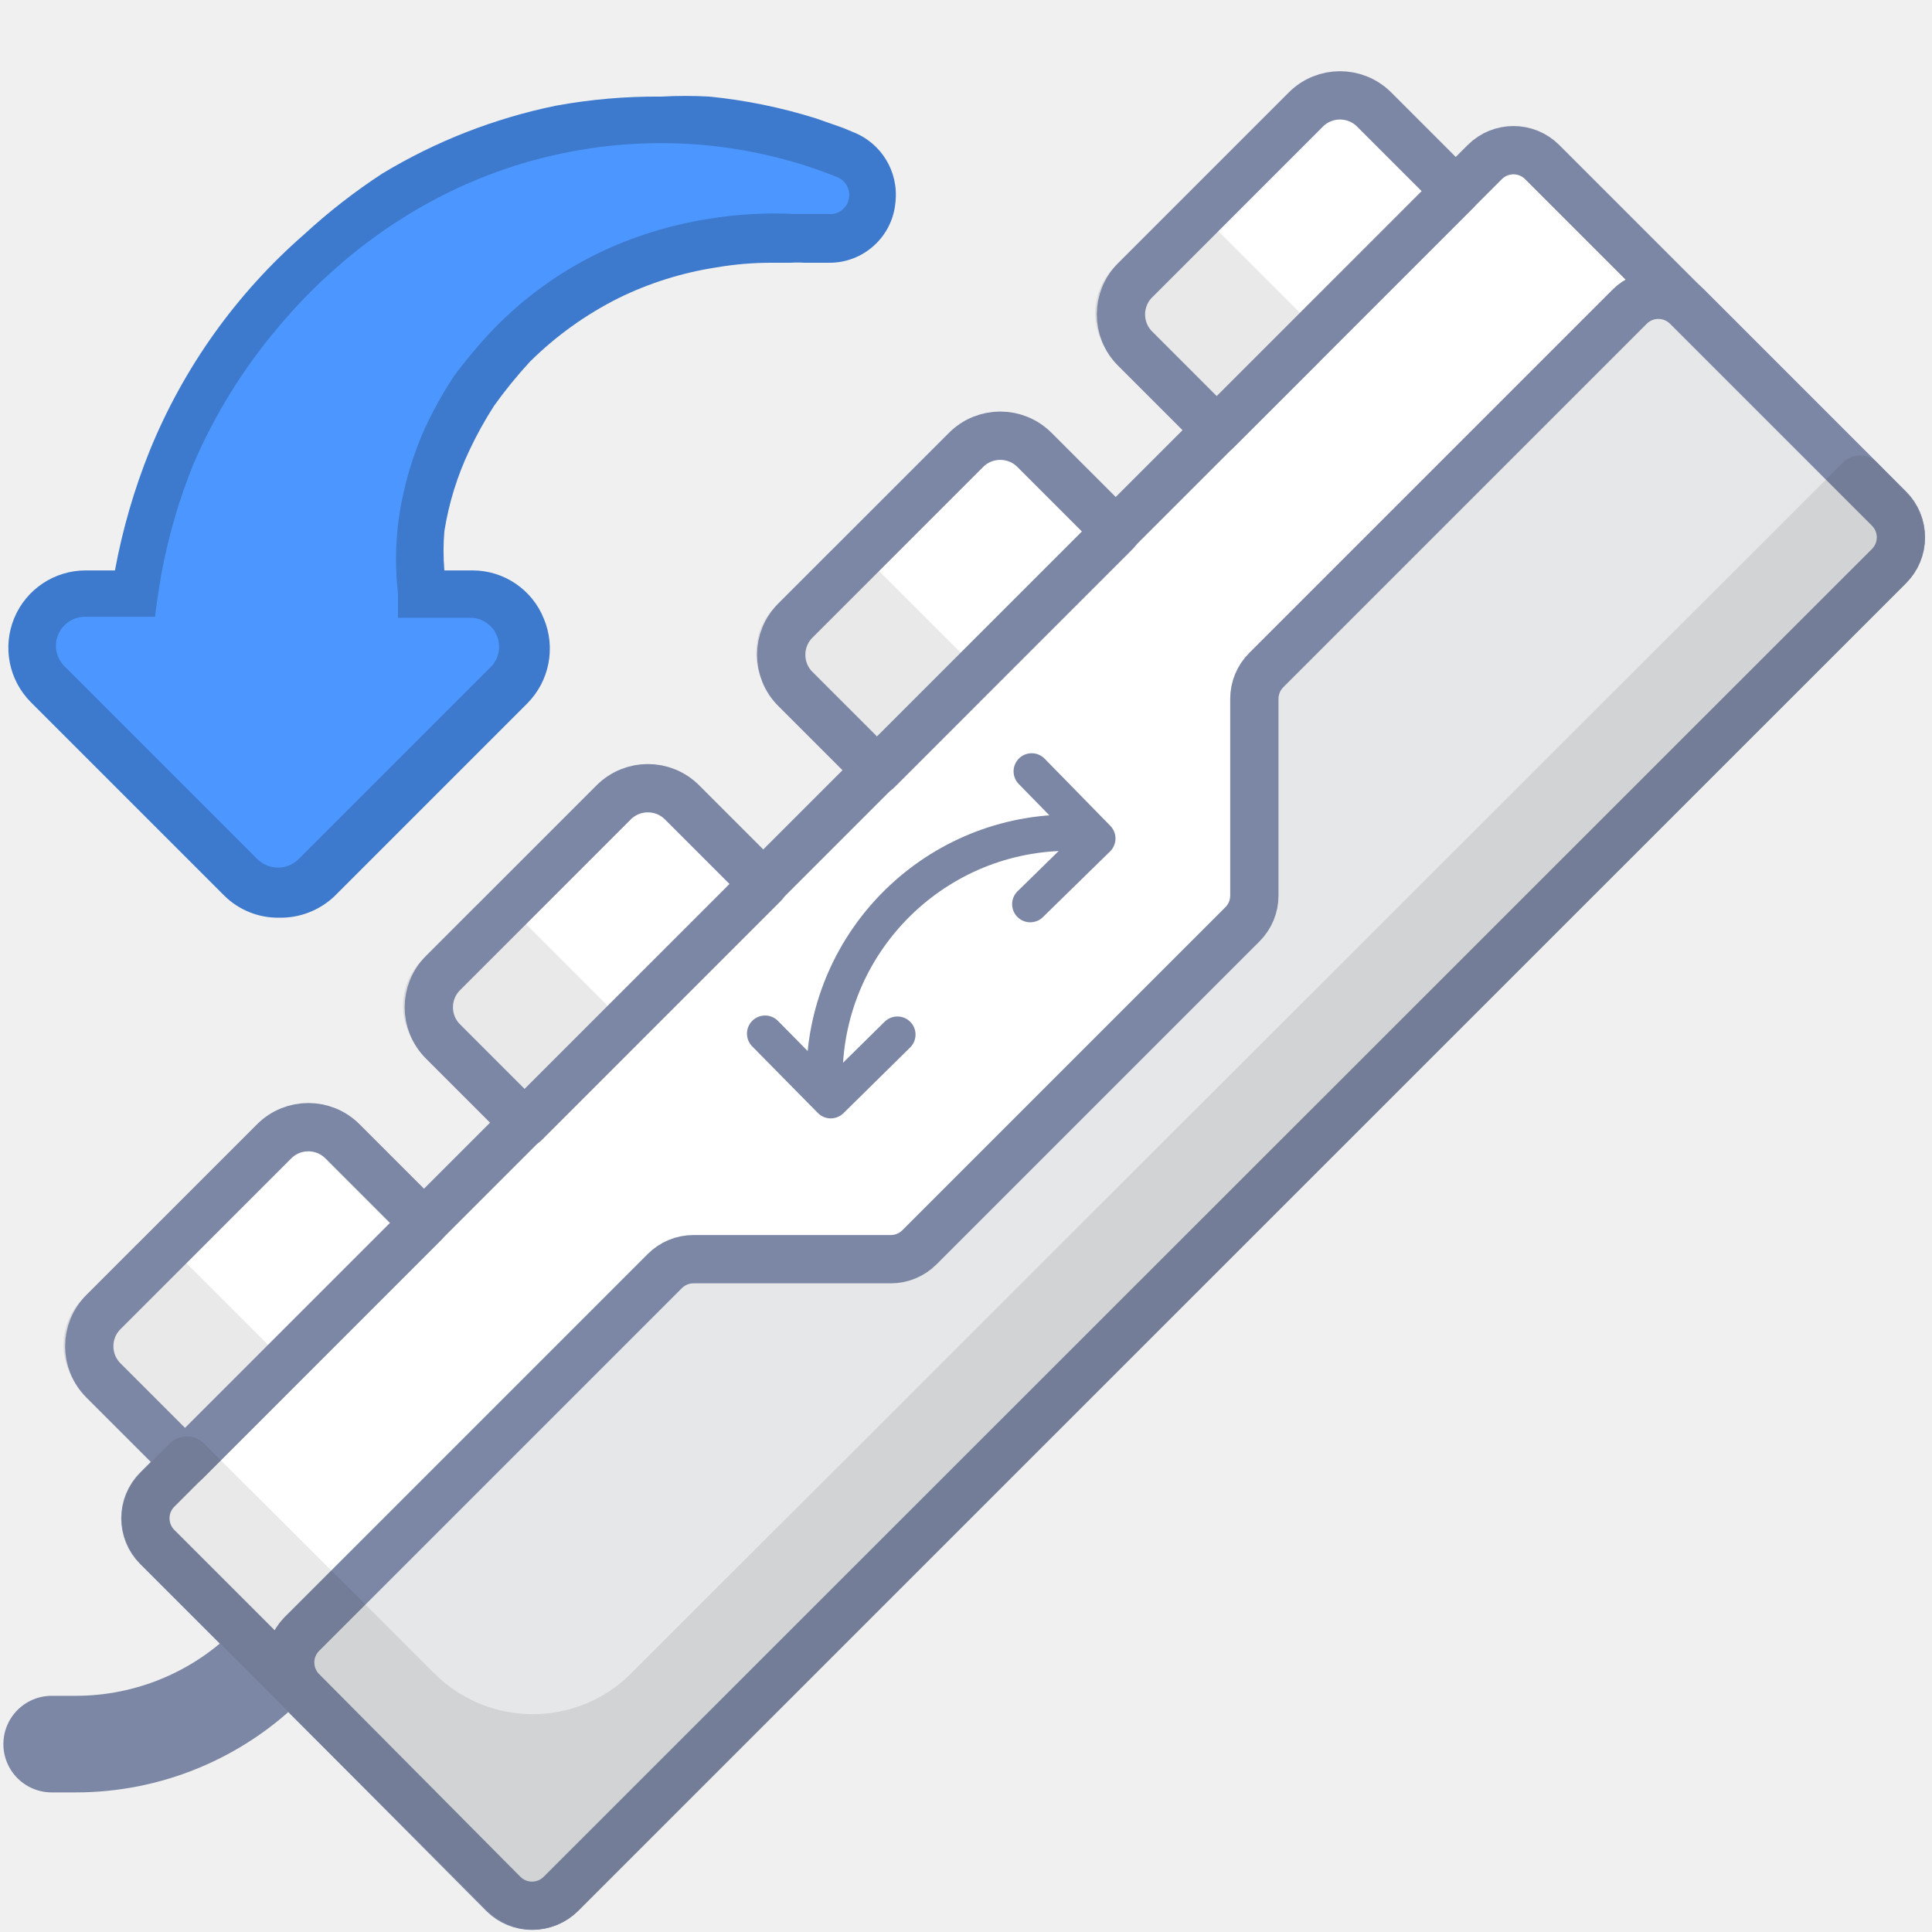
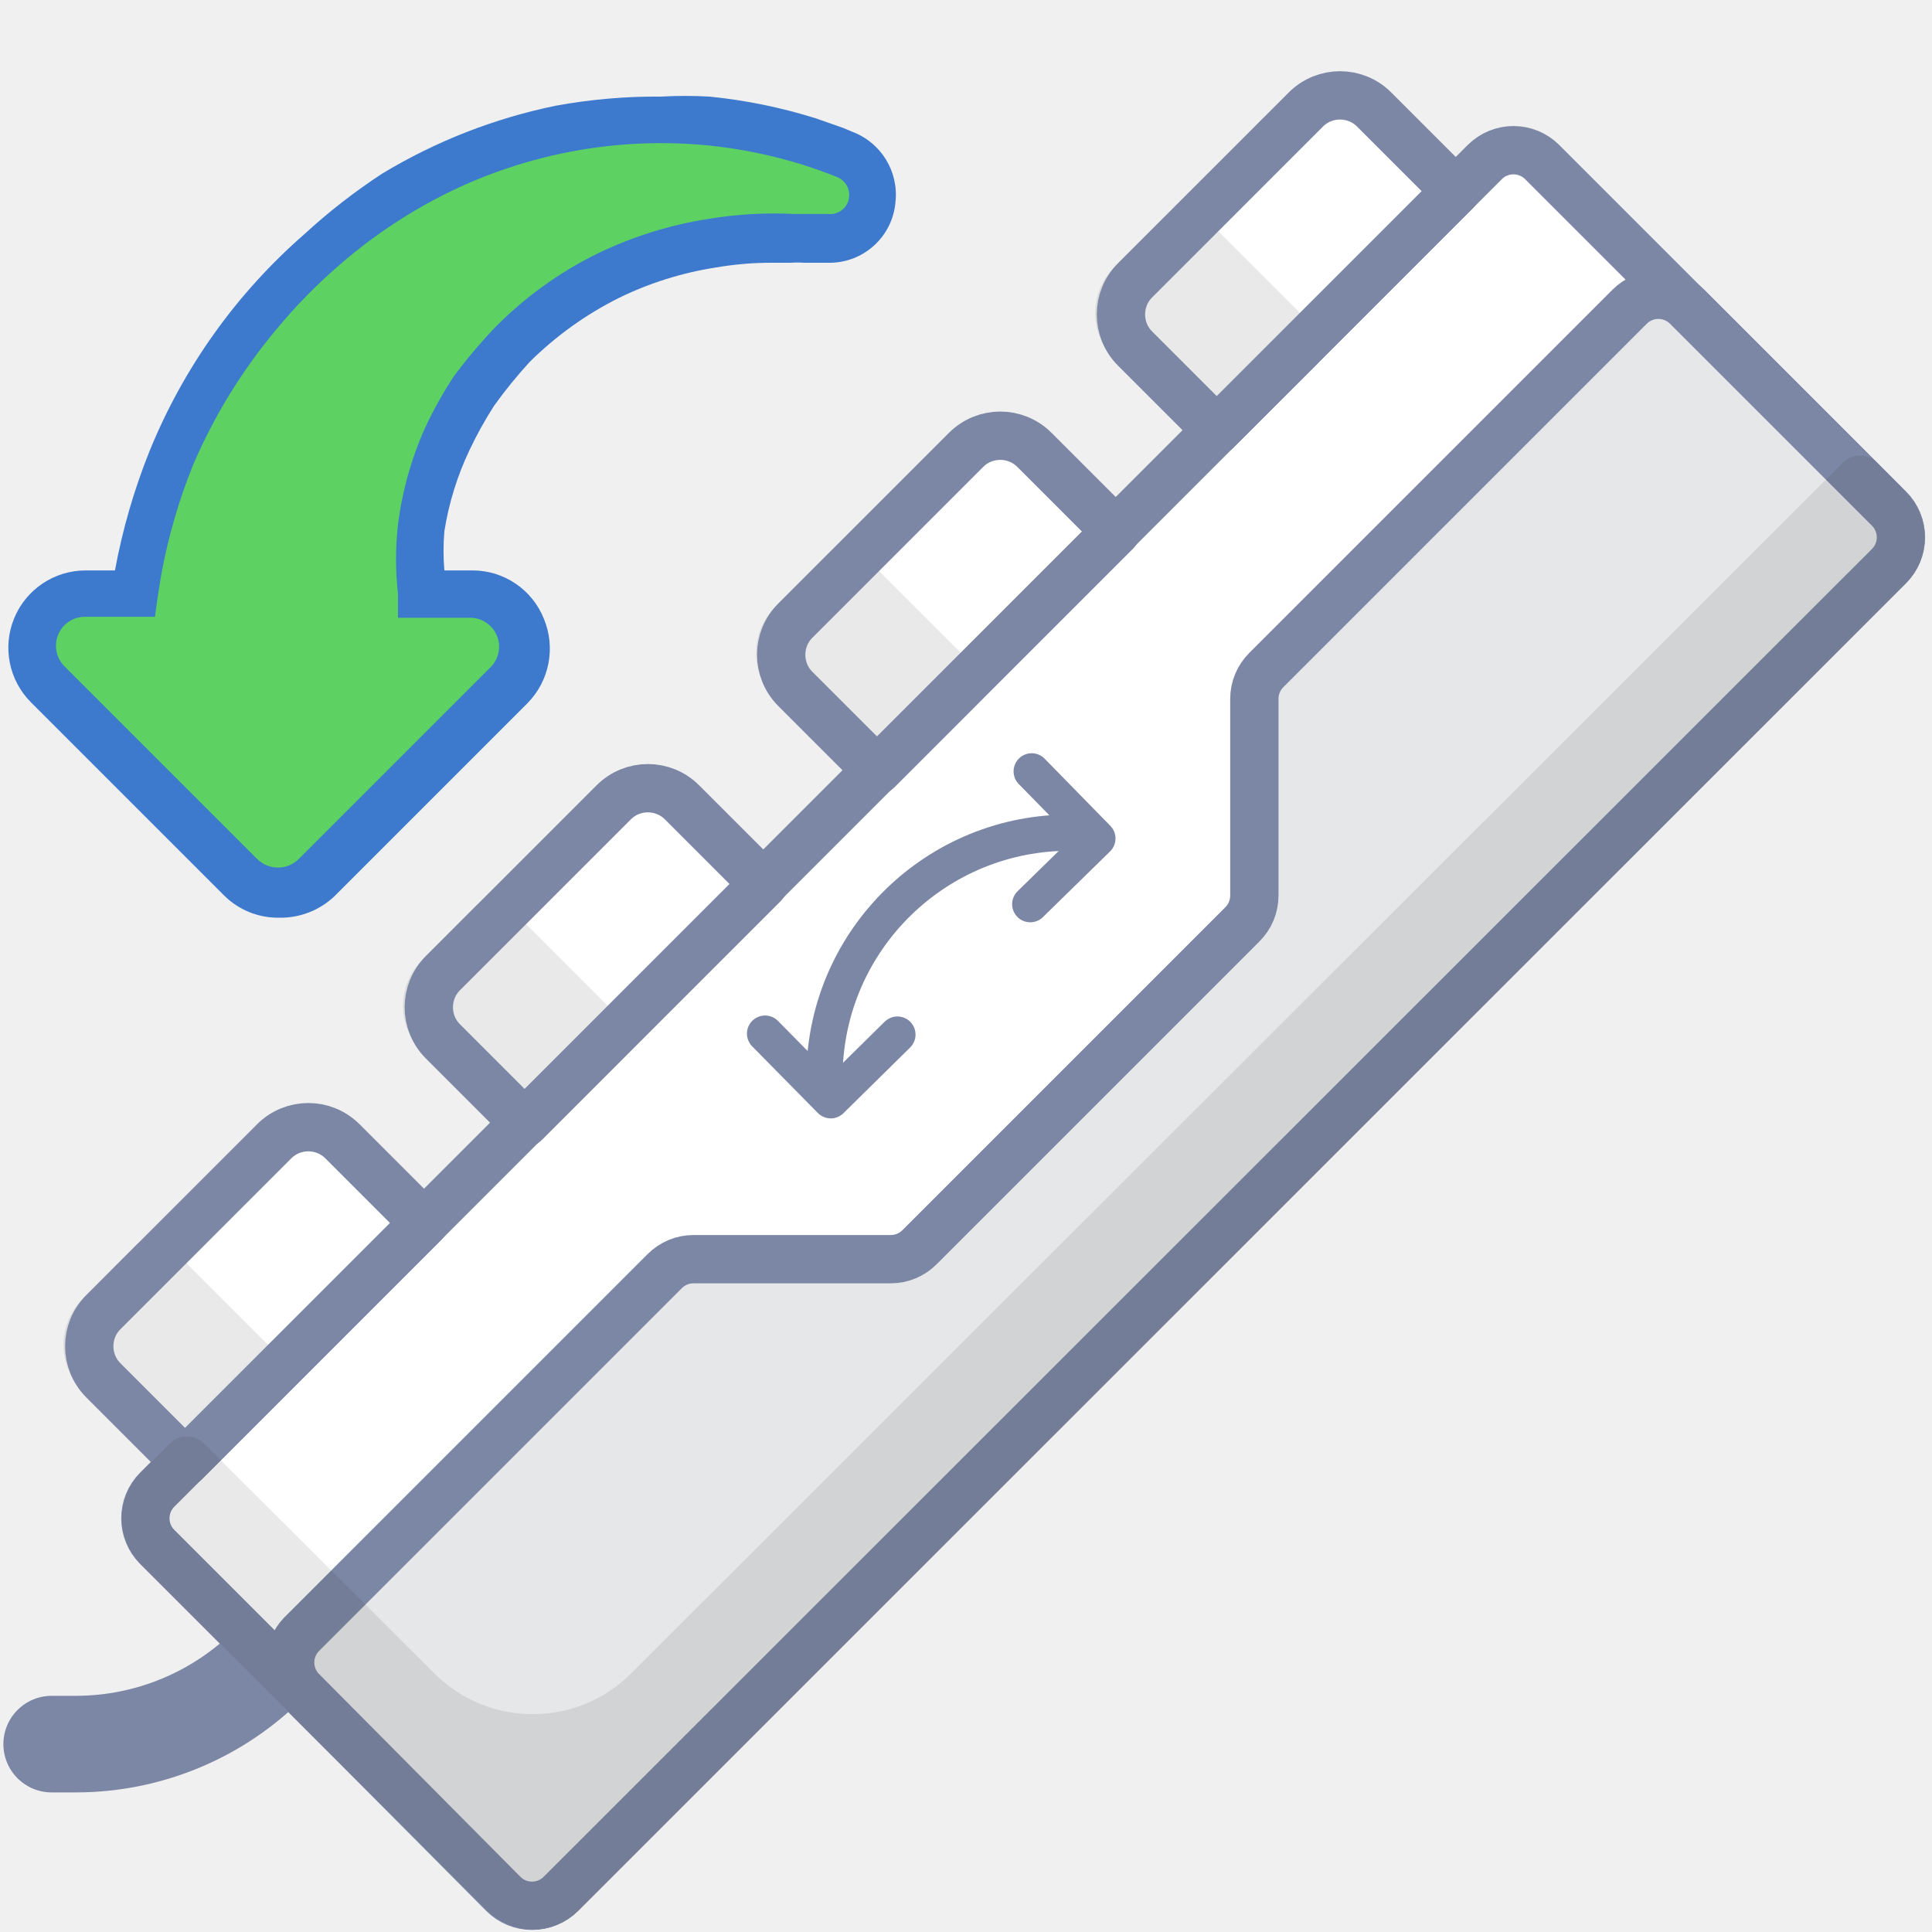
<svg xmlns="http://www.w3.org/2000/svg" id="Icon" viewBox="0 0 40 40">
  <path d="M5.57,34.45h0a5.65,5.65,0,0,1-4,1.66H1.07" fill="none" stroke="#7c87a5" stroke-linecap="round" stroke-linejoin="round" stroke-width="2" />
  <path d="M18.54,4.18a1.37,1.37,0,0,1-1.38,1.26H16.84l-0.18,0a2.34,2.34,0,0,0-.3,0H16a6.75,6.75,0,0,0-1.19.1,7,7,0,0,0-2,.63,7.18,7.18,0,0,0-1.84,1.32,9.61,9.61,0,0,0-.74.91,8.08,8.08,0,0,0-.51.92A6.15,6.15,0,0,0,9.2,11a4.84,4.84,0,0,0,0,.81H9.79a1.59,1.59,0,0,1,1.47,1,1.61,1.61,0,0,1-.34,1.75l-4,4A1.62,1.62,0,0,1,5.77,19a1.58,1.58,0,0,1-1.13-.46l-4-4a1.6,1.6,0,0,1,1.13-2.73H2.38a0.43,0.43,0,0,1,0,0,12.91,12.91,0,0,1,.72-2.48,11.9,11.9,0,0,1,3.2-4.48A12.39,12.39,0,0,1,7.92,3.59a11.37,11.37,0,0,1,3.58-1.4A11.52,11.52,0,0,1,13.69,2a8.88,8.88,0,0,1,1,0,11,11,0,0,1,2.2.45l0.57,0.2h0l0.19,0.08A1.39,1.39,0,0,1,18.54,4.18Z" fill="#3d79cc" />
  <rect x="0.91" y="15.37" width="40.55" height="11.83" rx="0.84" ry="0.84" transform="translate(-8.85 21.21) rotate(-45)" fill="#fff" stroke="#7c87a5" stroke-linecap="round" stroke-linejoin="round" />
  <path d="M6.24,33.84l7.52-7.52a0.84,0.84,0,0,1,.6-0.25h4.08a0.84,0.84,0,0,0,.6-0.25l6.68-6.68a0.84,0.84,0,0,0,.25-0.6V14.47a0.84,0.84,0,0,1,.25-0.6l7.52-7.52a0.84,0.84,0,0,1,1.19,0l4.18,4.18a0.84,0.84,0,0,1,0,1.19L11.61,39.21a0.84,0.84,0,0,1-1.19,0L6.24,35A0.84,0.84,0,0,1,6.24,33.84Z" fill="#e6e7e8" stroke="#7c87a5" stroke-linecap="round" stroke-linejoin="round" />
  <path d="M22.19,17.24a5.07,5.07,0,0,0-5.12,5" fill="none" stroke="#7c87a5" stroke-linecap="round" stroke-linejoin="round" stroke-width="0.75" />
  <polyline points="21.33 18.72 22.72 17.36 21.36 15.97" fill="none" stroke="#7c87a5" stroke-linecap="round" stroke-linejoin="round" stroke-width="0.75" />
  <polyline points="15.84 21.4 17.2 22.78 18.58 21.42" fill="none" stroke="#7c87a5" stroke-linecap="round" stroke-linejoin="round" stroke-width="0.75" />
  <path d="M23,3.53h7a0,0,0,0,1,0,0V5.92a1,1,0,0,1-1,1H24a1,1,0,0,1-1-1V3.53A0,0,0,0,1,23,3.53Z" transform="translate(48.9 -9.81) rotate(135)" fill="#fff" />
  <path d="M24.52,4.79l2.4,2.4L25.22,8.88l-1.8-1.8a0.84,0.84,0,0,1,0-1.19Z" fill="#231f20" stroke="#231f20" stroke-linecap="round" stroke-linejoin="round" opacity="0.1" />
  <path d="M23,3.53h7a0,0,0,0,1,0,0V5.92a1,1,0,0,1-1,1H24a1,1,0,0,1-1-1V3.53A0,0,0,0,1,23,3.53Z" transform="translate(48.9 -9.81) rotate(135)" fill="none" stroke="#7c87a5" stroke-linecap="round" stroke-linejoin="round" />
  <path d="M16,10.55h7a0,0,0,0,1,0,0v2.39a1,1,0,0,1-1,1H17a1,1,0,0,1-1-1V10.55a0,0,0,0,1,0,0Z" transform="translate(41.88 7.15) rotate(135)" fill="#fff" />
  <path d="M17.49,11.82l2.4,2.4L18.2,15.91l-1.8-1.8a0.84,0.84,0,0,1,0-1.19Z" fill="#231f20" stroke="#231f20" stroke-linecap="round" stroke-linejoin="round" opacity="0.1" />
  <path d="M16,10.55h7a0,0,0,0,1,0,0v2.39a1,1,0,0,1-1,1H17a1,1,0,0,1-1-1V10.55a0,0,0,0,1,0,0Z" transform="translate(41.88 7.15) rotate(135)" fill="none" stroke="#7c87a5" stroke-linecap="round" stroke-linejoin="round" />
  <path d="M8.67,17.86h7a0,0,0,0,1,0,0v2.39a1,1,0,0,1-1,1h-5a1,1,0,0,1-1-1V17.86A0,0,0,0,1,8.67,17.86Z" transform="translate(34.57 24.8) rotate(135)" fill="#fff" />
  <path d="M10.18,19.13l2.4,2.4-1.69,1.69-1.8-1.8a0.84,0.84,0,0,1,0-1.19Z" fill="#231f20" stroke="#231f20" stroke-linecap="round" stroke-linejoin="round" opacity="0.1" />
  <path d="M8.67,17.86h7a0,0,0,0,1,0,0v2.39a1,1,0,0,1-1,1h-5a1,1,0,0,1-1-1V17.86A0,0,0,0,1,8.67,17.86Z" transform="translate(34.57 24.8) rotate(135)" fill="none" stroke="#7c87a5" stroke-linecap="round" stroke-linejoin="round" />
  <path d="M1.64,24.89h7a0,0,0,0,1,0,0v2.39a1,1,0,0,1-1,1h-5a1,1,0,0,1-1-1V24.89a0,0,0,0,1,0,0Z" transform="translate(27.54 41.76) rotate(135)" fill="#fff" />
  <path d="M3.15,26.15l2.4,2.4L3.86,30.24l-1.8-1.8a0.84,0.84,0,0,1,0-1.19Z" fill="#231f20" stroke="#231f20" stroke-linecap="round" stroke-linejoin="round" opacity="0.1" />
  <path d="M1.64,24.89h7a0,0,0,0,1,0,0v2.39a1,1,0,0,1-1,1h-5a1,1,0,0,1-1-1V24.89a0,0,0,0,1,0,0Z" transform="translate(27.54 41.76) rotate(135)" fill="none" stroke="#7c87a5" stroke-linecap="round" stroke-linejoin="round" />
  <path d="M38.51,9.93L13.42,35a3.38,3.38,0,0,1-4.78,0L3.87,30.24l-0.6.6a0.84,0.84,0,0,0,0,1.19l7.17,7.17a0.84,0.84,0,0,0,1.19,0L39.1,11.73a0.84,0.84,0,0,0,0-1.19Z" fill="#231f20" stroke="#231f20" stroke-linecap="round" stroke-linejoin="round" opacity="0.1" />
-   <path d="M1.33,13.79l4,4a0.61,0.61,0,0,0,.85,0l4-4a0.6,0.6,0,0,0-.43-1H8.24c0-.07,0-0.24,0-0.5a6.31,6.31,0,0,1,0-1.43,7.05,7.05,0,0,1,.56-2,8.57,8.57,0,0,1,.59-1.06,10.47,10.47,0,0,1,.84-1,7.76,7.76,0,0,1,2.14-1.55,8.16,8.16,0,0,1,2.31-.72,8.29,8.29,0,0,1,1.76-.1c0.21,0,.4,0,0.52,0l0.19,0a0.39,0.39,0,0,0,.43-0.35,0.4,0.4,0,0,0-.24-0.41h0s-0.23-.1-0.69-0.25a10,10,0,0,0-2-.41A10,10,0,0,0,8.44,4.45,10.49,10.49,0,0,0,7,5.51a11.1,11.1,0,0,0-1.27,1.3A11.29,11.29,0,0,0,4,9.62a11.67,11.67,0,0,0-.66,2.27c-0.08.47-.12,0.78-0.13,0.88H1.75A0.6,0.6,0,0,0,1.33,13.79Z" fill="#4c97ff" />
+   <path d="M1.33,13.79l4,4a0.61,0.61,0,0,0,.85,0l4-4a0.6,0.6,0,0,0-.43-1H8.24c0-.07,0-0.24,0-0.5a6.31,6.31,0,0,1,0-1.43,7.05,7.05,0,0,1,.56-2,8.57,8.57,0,0,1,.59-1.06,10.47,10.47,0,0,1,.84-1,7.76,7.76,0,0,1,2.14-1.55,8.16,8.16,0,0,1,2.31-.72,8.29,8.29,0,0,1,1.76-.1c0.21,0,.4,0,0.52,0l0.19,0a0.39,0.39,0,0,0,.43-0.35,0.4,0.4,0,0,0-.24-0.41h0s-0.23-.1-0.69-0.25a10,10,0,0,0-2-.41A10,10,0,0,0,8.44,4.45,10.49,10.49,0,0,0,7,5.51a11.1,11.1,0,0,0-1.27,1.3A11.29,11.29,0,0,0,4,9.62a11.67,11.67,0,0,0-.66,2.27c-0.08.47-.12,0.78-0.13,0.88H1.75A0.6,0.6,0,0,0,1.33,13.79Z" fill="#5DD263" />
</svg>
